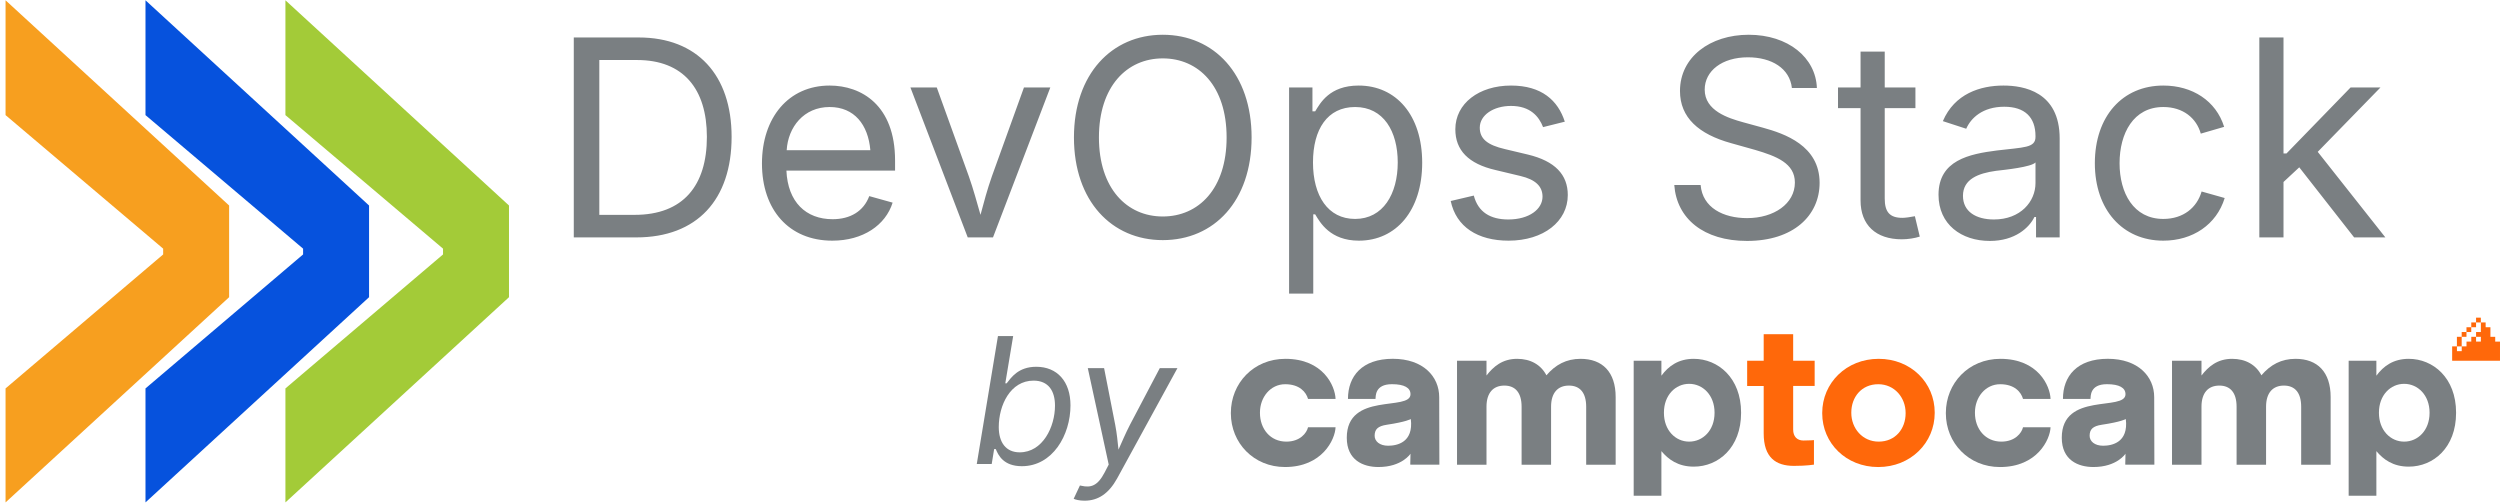
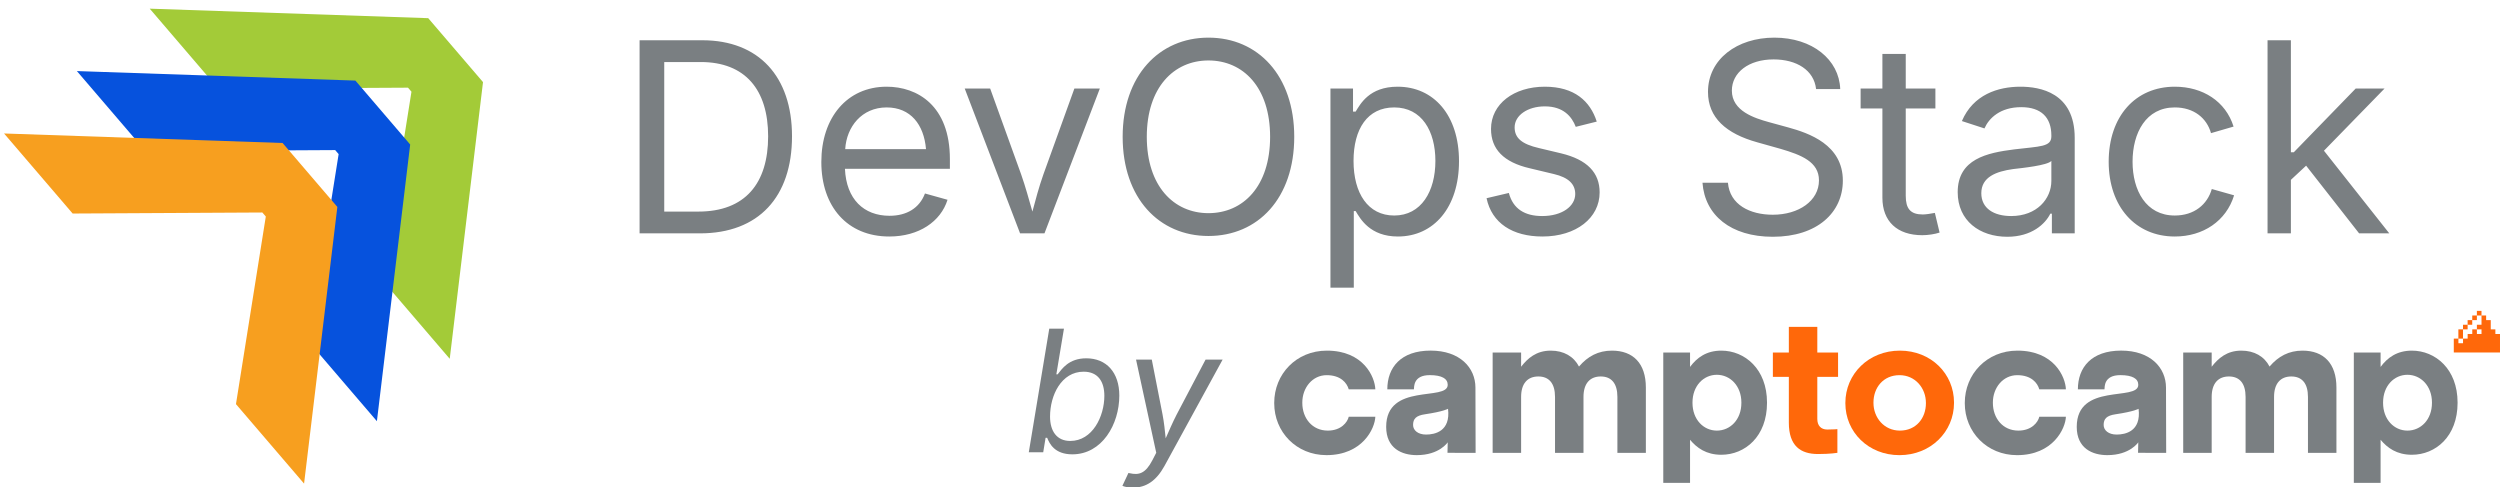
- <svg xmlns="http://www.w3.org/2000/svg" width="143.801mm" height="28.901mm" viewBox="0 0 143.801 28.901" version="1.1" id="svg8">
+ <svg xmlns="http://www.w3.org/2000/svg" width="148.887mm" height="29mm" viewBox="0 0 148.887 29" version="1.1" id="svg8">
  <defs id="defs2" />
-   <g id="layer1" transform="translate(-27.48411,-48.14134)">
-     <g id="g2648" transform="matrix(0.1455568,0,0,0.1455568,26.66776,42.04827)">
-       <text xml:space="preserve" style="font-style:normal;font-weight:normal;font-size:256.202px;line-height:1.25;font-family:sans-serif;letter-spacing:0px;word-spacing:0px;fill:#a3cb38;fill-opacity:1;stroke:none;stroke-width:19.215" x="139.473" y="174.338" id="text2636" transform="scale(0.7111584,1.406156)">
-         <tspan id="tspan2634" x="139.473" y="174.338" style="font-style:normal;font-variant:normal;font-weight:600;font-stretch:normal;font-family:Inter;-inkscape-font-specification:'Inter Semi-Bold';fill:#a3cb38;fill-opacity:1;stroke-width:19.215">&gt;</tspan>
+   <g id="layer1" transform="translate(-22.3982,-40.63036)">
+     <g id="g3634" transform="translate(0,-7.268875)">
+       <g id="g3573" transform="matrix(0.1383898,0,0,0.1383898,-19.34389,42.52982)">
+         <text xml:space="preserve" style="font-style:normal;font-weight:normal;font-size:256.202px;line-height:1.25;font-family:sans-serif;letter-spacing:0px;word-spacing:0px;fill:#a3cb38;fill-opacity:1;stroke:none;stroke-width:19.215" x="324.94" y="336.836" id="text3526" transform="matrix(0.5400246,-0.4627307,0.9149463,1.067778,0,0)">
+           <tspan id="tspan3524" x="324.94" y="336.836" style="font-style:normal;font-variant:normal;font-weight:600;font-stretch:normal;font-family:Inter;-inkscape-font-specification:'Inter Semi-Bold';fill:#a3cb38;fill-opacity:1;stroke-width:19.215">&gt;</tspan>
+         </text>
+         <text xml:space="preserve" style="font-style:normal;font-weight:normal;font-size:256.202px;line-height:1.25;font-family:sans-serif;letter-spacing:0px;word-spacing:0px;fill:#0652dd;fill-opacity:1;stroke:none;stroke-width:19.215" x="266.901" y="336.836" id="text3530" transform="matrix(0.5400246,-0.4627307,0.9149463,1.067778,0,0)">
+           <tspan id="tspan3528" x="266.901" y="336.836" style="font-style:normal;font-variant:normal;font-weight:600;font-stretch:normal;font-family:Inter;-inkscape-font-specification:'Inter Semi-Bold';fill:#0652dd;fill-opacity:1;stroke-width:19.215">&gt;</tspan>
+         </text>
+         <text xml:space="preserve" style="font-style:normal;font-weight:normal;font-size:256.202px;line-height:1.25;font-family:sans-serif;letter-spacing:0px;word-spacing:0px;fill:#f79f1f;fill-opacity:1;stroke:none;stroke-width:19.215" x="208.862" y="336.836" id="text3534" transform="matrix(0.5400246,-0.4627307,0.9149463,1.067778,0,0)">
+           <tspan id="tspan3532" x="208.862" y="336.836" style="font-style:normal;font-variant:normal;font-weight:600;font-stretch:normal;font-family:Inter;-inkscape-font-specification:'Inter Semi-Bold';fill:#f79f1f;fill-opacity:1;stroke-width:19.215">&gt;</tspan>
+         </text>
+       </g>
+       <g id="g1562" transform="matrix(0.1011624,0,0,0.1011624,98.28393,66.41296)">
+         <g id="g1560">
+           <path class="st0" d="m 383.66,54.39 c 0,8.71 -5.73,16.1 -15.33,16.1 -9.26,0 -15.55,-7.61 -15.55,-16.32 v -0.22 c 0,-8.71 5.74,-16.1 15.33,-16.1 9.26,0 15.55,7.61 15.55,16.32 z m 16.54,-0.22 v -0.22 c 0,-16.98 -13.56,-30.54 -31.87,-30.54 -18.42,0 -32.09,13.78 -32.09,30.76 v 0.22 c 0,16.98 13.56,30.55 31.87,30.55 18.41,-0.01 32.09,-13.79 32.09,-30.77" id="path1538" />
+           <path class="st1" d="m 275.02,54.17 c 0,9.93 -6.62,16.32 -14.44,16.32 -7.83,0 -14.34,-6.51 -14.34,-16.32 v -0.22 c 0,-9.81 6.51,-16.32 14.34,-16.32 7.83,0 14.44,6.51 14.44,16.32 z m 15.09,0 v -0.22 c 0,-19.74 -13.12,-30.54 -26.9,-30.54 -8.71,0 -14.34,4.08 -18.41,9.59 v -8.49 h -15.76 v 76.75 H 244.8 V 75.89 c 3.97,4.74 9.48,8.82 18.41,8.82 14,0 26.9,-10.8 26.9,-30.54" id="path1540" />
+           <path class="st1" d="M 218.79,83.61 V 45.13 c 0,-14.22 -7.5,-21.72 -19.96,-21.72 -8.05,0 -14.23,3.31 -19.41,9.37 -3.09,-5.95 -8.93,-9.37 -16.65,-9.37 -8.49,0 -13.56,4.52 -17.42,9.48 v -8.38 h -16.76 v 59.1 h 16.76 V 50.64 c 0,-7.94 3.86,-12.02 10.15,-12.02 6.28,0 9.81,4.08 9.81,12.02 v 32.97 h 16.76 V 50.64 c 0,-7.94 3.86,-12.02 10.15,-12.02 6.29,0 9.81,4.08 9.81,12.02 v 32.97 z" id="path1542" />
+           <path class="st1" d="m 89.4,72.82 c -4.75,0 -7.65,-2.49 -7.65,-5.65 0,-3.64 1.76,-5.52 6.98,-6.29 10.9,-1.61 13.59,-3.22 13.59,-3.22 1.61,13.32 -7.85,15.16 -12.92,15.16 m 29.16,10.77 c 0,0 -0.1,-28.42 -0.1,-38.38 0,-11.77 -9.15,-21.82 -26.37,-21.82 -17.51,0 -25.51,9.88 -25.51,22.82 h 15.65 c 0.2,-1.37 -0.51,-8.38 9.36,-8.38 7.11,0 10.55,2.1 10.55,5.7 0,9.89 -36.23,-1.51 -36.23,24.75 0,12.73 9.29,16.65 18,16.65 13.4,0 18.23,-7.56 18.23,-7.56 l -0.14,6.2 z" id="path1544" />
+           <path class="st1" d="m 43.88,62.31 c -0.76,3.27 -4.51,8.18 -12.34,8.18 -9.15,0 -15,-7.28 -15,-16.32 v -0.22 c 0,-8.71 5.96,-16.1 14.34,-16.1 8.21,0 11.9,4.49 13,8.36 H 59.53 C 59.28,38.83 52.5,23.41 30.99,23.41 12.9,23.41 0,37.3 0,54.17 v 0.22 c 0,16.87 13.01,30.54 30.77,30.54 21.19,0 28.51,-15.67 28.76,-22.62 z" id="path1546" />
+           <path class="st1" d="m 681.57,54.17 c 0,9.93 -6.62,16.32 -14.44,16.32 -7.83,0 -14.34,-6.51 -14.34,-16.32 v -0.22 c 0,-9.81 6.51,-16.32 14.34,-16.32 7.83,0 14.44,6.51 14.44,16.32 z m 15.08,0 v -0.22 c 0,-19.74 -13.12,-30.54 -26.91,-30.54 -8.71,0 -14.34,4.08 -18.41,9.59 v -8.49 h -15.76 v 76.75 h 15.76 V 75.89 c 3.97,4.74 9.48,8.82 18.41,8.82 14.01,0 26.91,-10.8 26.91,-30.54" id="path1548" />
+           <path class="st1" d="M 625.33,83.61 V 45.13 c 0,-14.22 -7.5,-21.72 -19.96,-21.72 -8.05,0 -14.23,3.31 -19.41,9.37 -3.09,-5.95 -8.93,-9.37 -16.65,-9.37 -8.49,0 -13.56,4.52 -17.42,9.48 v -8.38 h -16.76 v 59.1 h 16.76 V 50.64 c 0,-7.94 3.86,-12.02 10.15,-12.02 6.28,0 9.81,4.08 9.81,12.02 v 32.97 h 16.76 V 50.64 c 0,-7.94 3.86,-12.02 10.15,-12.02 6.29,0 9.81,4.08 9.81,12.02 v 32.97 z" id="path1550" />
+           <path class="st1" d="m 495.94,72.82 c -4.75,0 -7.65,-2.49 -7.65,-5.65 0,-3.64 1.76,-5.52 6.98,-6.29 10.9,-1.61 13.59,-3.22 13.59,-3.22 1.61,13.32 -7.85,15.16 -12.92,15.16 m 29.16,10.77 c 0,0 -0.1,-28.42 -0.1,-38.38 0,-11.77 -9.15,-21.82 -26.37,-21.82 -17.51,0 -25.51,9.88 -25.51,22.82 h 15.65 c 0.2,-1.37 -0.51,-8.38 9.36,-8.38 7.11,0 10.55,2.1 10.55,5.7 0,9.89 -36.23,-1.51 -36.23,24.75 0,12.73 9.29,16.65 18,16.65 13.4,0 18.23,-7.56 18.23,-7.56 l -0.14,6.2 z" id="path1552" />
+           <path class="st1" d="m 450.42,62.31 c -0.76,3.27 -4.5,8.18 -12.34,8.18 -9.15,0 -15,-7.28 -15,-16.32 v -0.22 c 0,-8.71 5.95,-16.1 14.34,-16.1 8.21,0 11.9,4.49 13,8.36 h 15.65 c -0.25,-7.38 -7.03,-22.8 -28.54,-22.8 -18.08,0 -30.99,13.9 -30.99,30.77 v 0.22 c 0,16.87 13.01,30.54 30.77,30.54 21.19,0 28.51,-15.67 28.76,-22.62 h -15.65 z" id="path1554" />
+           <path class="st0" d="m 708.01,2.72 h 2.72 V 0 h -2.72 z m -8.17,8.17 h -2.72 v 5.45 h 2.72 z m 2.72,-2.72 h -2.72 v 2.72 h 2.72 z m 2.72,-2.72 h -2.72 v 2.72 h 2.72 z m 2.73,-2.73 h -2.72 v 2.72 h 2.72 z m 13.61,21.79 V 13.62 H 718.9 V 10.9 h -2.72 V 5.45 h -2.72 V 2.72 h -2.72 v 5.45 h -2.72 v 2.72 h 2.72 v 2.72 h -2.72 v -2.72 h -2.72 v 2.72 h -2.72 v 2.72 h -2.72 v 2.72 h -2.72 v -2.72 h -2.72 v 8.17 h 27.2 z" id="path1556" />
+           <path class="st0" d="m 331.54,69.62 c 0,0 -2.21,0.24 -5.95,0.24 -3.74,0 -5.87,-2.34 -5.87,-6.24 V 38.84 h 12.22 V 24.51 H 319.72 V 9.4 h -16.76 v 15.11 h -9.4 v 14.34 h 9.4 v 26.97 c 0,13.68 6.87,18.46 17.2,18.46 7.22,0 11.38,-0.71 11.38,-0.71 z" id="path1558" />
+         </g>
+       </g>
+       <text xml:space="preserve" style="font-style:normal;font-weight:normal;font-size:15.819px;line-height:1.25;font-family:sans-serif;letter-spacing:0px;word-spacing:0px;fill:#7a7f82;fill-opacity:1;stroke:none;stroke-width:1.186" x="59.098" y="61.796" id="text1587">
+         <tspan id="tspan1585" x="59.098" y="61.796" style="font-style:normal;font-variant:normal;font-weight:normal;font-stretch:normal;font-family:Inter;-inkscape-font-specification:Inter;fill:#7a7f82;fill-opacity:1;stroke-width:1.186">DevOps Stack</tspan>
      </text>
-       <text xml:space="preserve" style="font-style:normal;font-weight:normal;font-size:256.202px;line-height:1.25;font-family:sans-serif;letter-spacing:0px;word-spacing:0px;fill:#0652dd;fill-opacity:1;stroke:none;stroke-width:19.215" x="61.716" y="174.338" id="text2640" transform="scale(0.7111584,1.406156)">
-         <tspan id="tspan2638" x="61.716" y="174.338" style="font-style:normal;font-variant:normal;font-weight:600;font-stretch:normal;font-family:Inter;-inkscape-font-specification:'Inter Semi-Bold';fill:#0652dd;fill-opacity:1;stroke-width:19.215">&gt;</tspan>
-       </text>
-       <text xml:space="preserve" style="font-style:normal;font-weight:normal;font-size:256.202px;line-height:1.25;font-family:sans-serif;letter-spacing:0px;word-spacing:0px;fill:#f79f1f;fill-opacity:1;stroke:none;stroke-width:19.215" x="-16.042" y="174.338" id="text1919-8" transform="scale(0.7111585,1.406156)">
-         <tspan id="tspan1917-4" x="-16.042" y="174.338" style="font-style:normal;font-variant:normal;font-weight:600;font-stretch:normal;font-family:Inter;-inkscape-font-specification:'Inter Semi-Bold';fill:#f79f1f;fill-opacity:1;stroke-width:19.215">&gt;</tspan>
+       <text xml:space="preserve" style="font-style:normal;font-weight:normal;font-size:10.107px;line-height:1.25;font-family:sans-serif;letter-spacing:0px;word-spacing:0px;fill:#7a7f82;fill-opacity:1;stroke:none;stroke-width:0.758" x="83.338" y="74.833" id="text933">
+         <tspan id="tspan931" x="83.338" y="74.833" style="font-style:italic;font-variant:normal;font-weight:normal;font-stretch:normal;font-family:Inter;-inkscape-font-specification:'Inter Italic';fill:#7a7f82;fill-opacity:1;stroke-width:0.758">by</tspan>
      </text>
    </g>
-     <g id="g1562" transform="matrix(0.1011624,0,0,0.1011624,98.28393,66.41296)">
-       <g id="g1560">
-         <path class="st0" d="m 383.66,54.39 c 0,8.71 -5.73,16.1 -15.33,16.1 -9.26,0 -15.55,-7.61 -15.55,-16.32 v -0.22 c 0,-8.71 5.74,-16.1 15.33,-16.1 9.26,0 15.55,7.61 15.55,16.32 z m 16.54,-0.22 v -0.22 c 0,-16.98 -13.56,-30.54 -31.87,-30.54 -18.42,0 -32.09,13.78 -32.09,30.76 v 0.22 c 0,16.98 13.56,30.55 31.87,30.55 18.41,-0.01 32.09,-13.79 32.09,-30.77" id="path1538" />
-         <path class="st1" d="m 275.02,54.17 c 0,9.93 -6.62,16.32 -14.44,16.32 -7.83,0 -14.34,-6.51 -14.34,-16.32 v -0.22 c 0,-9.81 6.51,-16.32 14.34,-16.32 7.83,0 14.44,6.51 14.44,16.32 z m 15.09,0 v -0.22 c 0,-19.74 -13.12,-30.54 -26.9,-30.54 -8.71,0 -14.34,4.08 -18.41,9.59 v -8.49 h -15.76 v 76.75 H 244.8 V 75.89 c 3.97,4.74 9.48,8.82 18.41,8.82 14,0 26.9,-10.8 26.9,-30.54" id="path1540" />
-         <path class="st1" d="M 218.79,83.61 V 45.13 c 0,-14.22 -7.5,-21.72 -19.96,-21.72 -8.05,0 -14.23,3.31 -19.41,9.37 -3.09,-5.95 -8.93,-9.37 -16.65,-9.37 -8.49,0 -13.56,4.52 -17.42,9.48 v -8.38 h -16.76 v 59.1 h 16.76 V 50.64 c 0,-7.94 3.86,-12.02 10.15,-12.02 6.28,0 9.81,4.08 9.81,12.02 v 32.97 h 16.76 V 50.64 c 0,-7.94 3.86,-12.02 10.15,-12.02 6.29,0 9.81,4.08 9.81,12.02 v 32.97 z" id="path1542" />
-         <path class="st1" d="m 89.4,72.82 c -4.75,0 -7.65,-2.49 -7.65,-5.65 0,-3.64 1.76,-5.52 6.98,-6.29 10.9,-1.61 13.59,-3.22 13.59,-3.22 1.61,13.32 -7.85,15.16 -12.92,15.16 m 29.16,10.77 c 0,0 -0.1,-28.42 -0.1,-38.38 0,-11.77 -9.15,-21.82 -26.37,-21.82 -17.51,0 -25.51,9.88 -25.51,22.82 h 15.65 c 0.2,-1.37 -0.51,-8.38 9.36,-8.38 7.11,0 10.55,2.1 10.55,5.7 0,9.89 -36.23,-1.51 -36.23,24.75 0,12.73 9.29,16.65 18,16.65 13.4,0 18.23,-7.56 18.23,-7.56 l -0.14,6.2 z" id="path1544" />
-         <path class="st1" d="m 43.88,62.31 c -0.76,3.27 -4.51,8.18 -12.34,8.18 -9.15,0 -15,-7.28 -15,-16.32 v -0.22 c 0,-8.71 5.96,-16.1 14.34,-16.1 8.21,0 11.9,4.49 13,8.36 H 59.53 C 59.28,38.83 52.5,23.41 30.99,23.41 12.9,23.41 0,37.3 0,54.17 v 0.22 c 0,16.87 13.01,30.54 30.77,30.54 21.19,0 28.51,-15.67 28.76,-22.62 z" id="path1546" />
-         <path class="st1" d="m 681.57,54.17 c 0,9.93 -6.62,16.32 -14.44,16.32 -7.83,0 -14.34,-6.51 -14.34,-16.32 v -0.22 c 0,-9.81 6.51,-16.32 14.34,-16.32 7.83,0 14.44,6.51 14.44,16.32 z m 15.08,0 v -0.22 c 0,-19.74 -13.12,-30.54 -26.91,-30.54 -8.71,0 -14.34,4.08 -18.41,9.59 v -8.49 h -15.76 v 76.75 h 15.76 V 75.89 c 3.97,4.74 9.48,8.82 18.41,8.82 14.01,0 26.91,-10.8 26.91,-30.54" id="path1548" />
-         <path class="st1" d="M 625.33,83.61 V 45.13 c 0,-14.22 -7.5,-21.72 -19.96,-21.72 -8.05,0 -14.23,3.31 -19.41,9.37 -3.09,-5.95 -8.93,-9.37 -16.65,-9.37 -8.49,0 -13.56,4.52 -17.42,9.48 v -8.38 h -16.76 v 59.1 h 16.76 V 50.64 c 0,-7.94 3.86,-12.02 10.15,-12.02 6.28,0 9.81,4.08 9.81,12.02 v 32.97 h 16.76 V 50.64 c 0,-7.94 3.86,-12.02 10.15,-12.02 6.29,0 9.81,4.08 9.81,12.02 v 32.97 z" id="path1550" />
-         <path class="st1" d="m 495.94,72.82 c -4.75,0 -7.65,-2.49 -7.65,-5.65 0,-3.64 1.76,-5.52 6.98,-6.29 10.9,-1.61 13.59,-3.22 13.59,-3.22 1.61,13.32 -7.85,15.16 -12.92,15.16 m 29.16,10.77 c 0,0 -0.1,-28.42 -0.1,-38.38 0,-11.77 -9.15,-21.82 -26.37,-21.82 -17.51,0 -25.51,9.88 -25.51,22.82 h 15.65 c 0.2,-1.37 -0.51,-8.38 9.36,-8.38 7.11,0 10.55,2.1 10.55,5.7 0,9.89 -36.23,-1.51 -36.23,24.75 0,12.73 9.29,16.65 18,16.65 13.4,0 18.23,-7.56 18.23,-7.56 l -0.14,6.2 z" id="path1552" />
-         <path class="st1" d="m 450.42,62.31 c -0.76,3.27 -4.5,8.18 -12.34,8.18 -9.15,0 -15,-7.28 -15,-16.32 v -0.22 c 0,-8.71 5.95,-16.1 14.34,-16.1 8.21,0 11.9,4.49 13,8.36 h 15.65 c -0.25,-7.38 -7.03,-22.8 -28.54,-22.8 -18.08,0 -30.99,13.9 -30.99,30.77 v 0.22 c 0,16.87 13.01,30.54 30.77,30.54 21.19,0 28.51,-15.67 28.76,-22.62 h -15.65 z" id="path1554" />
-         <path class="st0" d="m 708.01,2.72 h 2.72 V 0 h -2.72 z m -8.17,8.17 h -2.72 v 5.45 h 2.72 z m 2.72,-2.72 h -2.72 v 2.72 h 2.72 z m 2.72,-2.72 h -2.72 v 2.72 h 2.72 z m 2.73,-2.73 h -2.72 v 2.72 h 2.72 z m 13.61,21.79 V 13.62 H 718.9 V 10.9 h -2.72 V 5.45 h -2.72 V 2.72 h -2.72 v 5.45 h -2.72 v 2.72 h 2.72 v 2.72 h -2.72 v -2.72 h -2.72 v 2.72 h -2.72 v 2.72 h -2.72 v 2.72 h -2.72 v -2.72 h -2.72 v 8.17 h 27.2 z" id="path1556" />
-         <path class="st0" d="m 331.54,69.62 c 0,0 -2.21,0.24 -5.95,0.24 -3.74,0 -5.87,-2.34 -5.87,-6.24 V 38.84 h 12.22 V 24.51 H 319.72 V 9.4 h -16.76 v 15.11 h -9.4 v 14.34 h 9.4 v 26.97 c 0,13.68 6.87,18.46 17.2,18.46 7.22,0 11.38,-0.71 11.38,-0.71 z" id="path1558" />
-       </g>
-     </g>
-     <text xml:space="preserve" style="font-style:normal;font-weight:normal;font-size:15.819px;line-height:1.25;font-family:sans-serif;letter-spacing:0px;word-spacing:0px;fill:#7a7f82;fill-opacity:1;stroke:none;stroke-width:1.186" x="59.098" y="61.796" id="text1587">
-       <tspan id="tspan1585" x="59.098" y="61.796" style="font-style:normal;font-variant:normal;font-weight:normal;font-stretch:normal;font-family:Inter;-inkscape-font-specification:Inter;fill:#7a7f82;fill-opacity:1;stroke-width:1.186">DevOps Stack</tspan>
-     </text>
-     <text xml:space="preserve" style="font-style:normal;font-weight:normal;font-size:10.107px;line-height:1.25;font-family:sans-serif;letter-spacing:0px;word-spacing:0px;fill:#7a7f82;fill-opacity:1;stroke:none;stroke-width:0.758" x="83.338" y="74.833" id="text933">
-       <tspan id="tspan931" x="83.338" y="74.833" style="font-style:italic;font-variant:normal;font-weight:normal;font-stretch:normal;font-family:Inter;-inkscape-font-specification:'Inter Italic';fill:#7a7f82;fill-opacity:1;stroke-width:0.758">by</tspan>
-     </text>
  </g>
  <style type="text/css" id="style1536">
	.st0{fill:#FF680A;}
	.st1{fill:#7A7F82;}
</style>
</svg>
